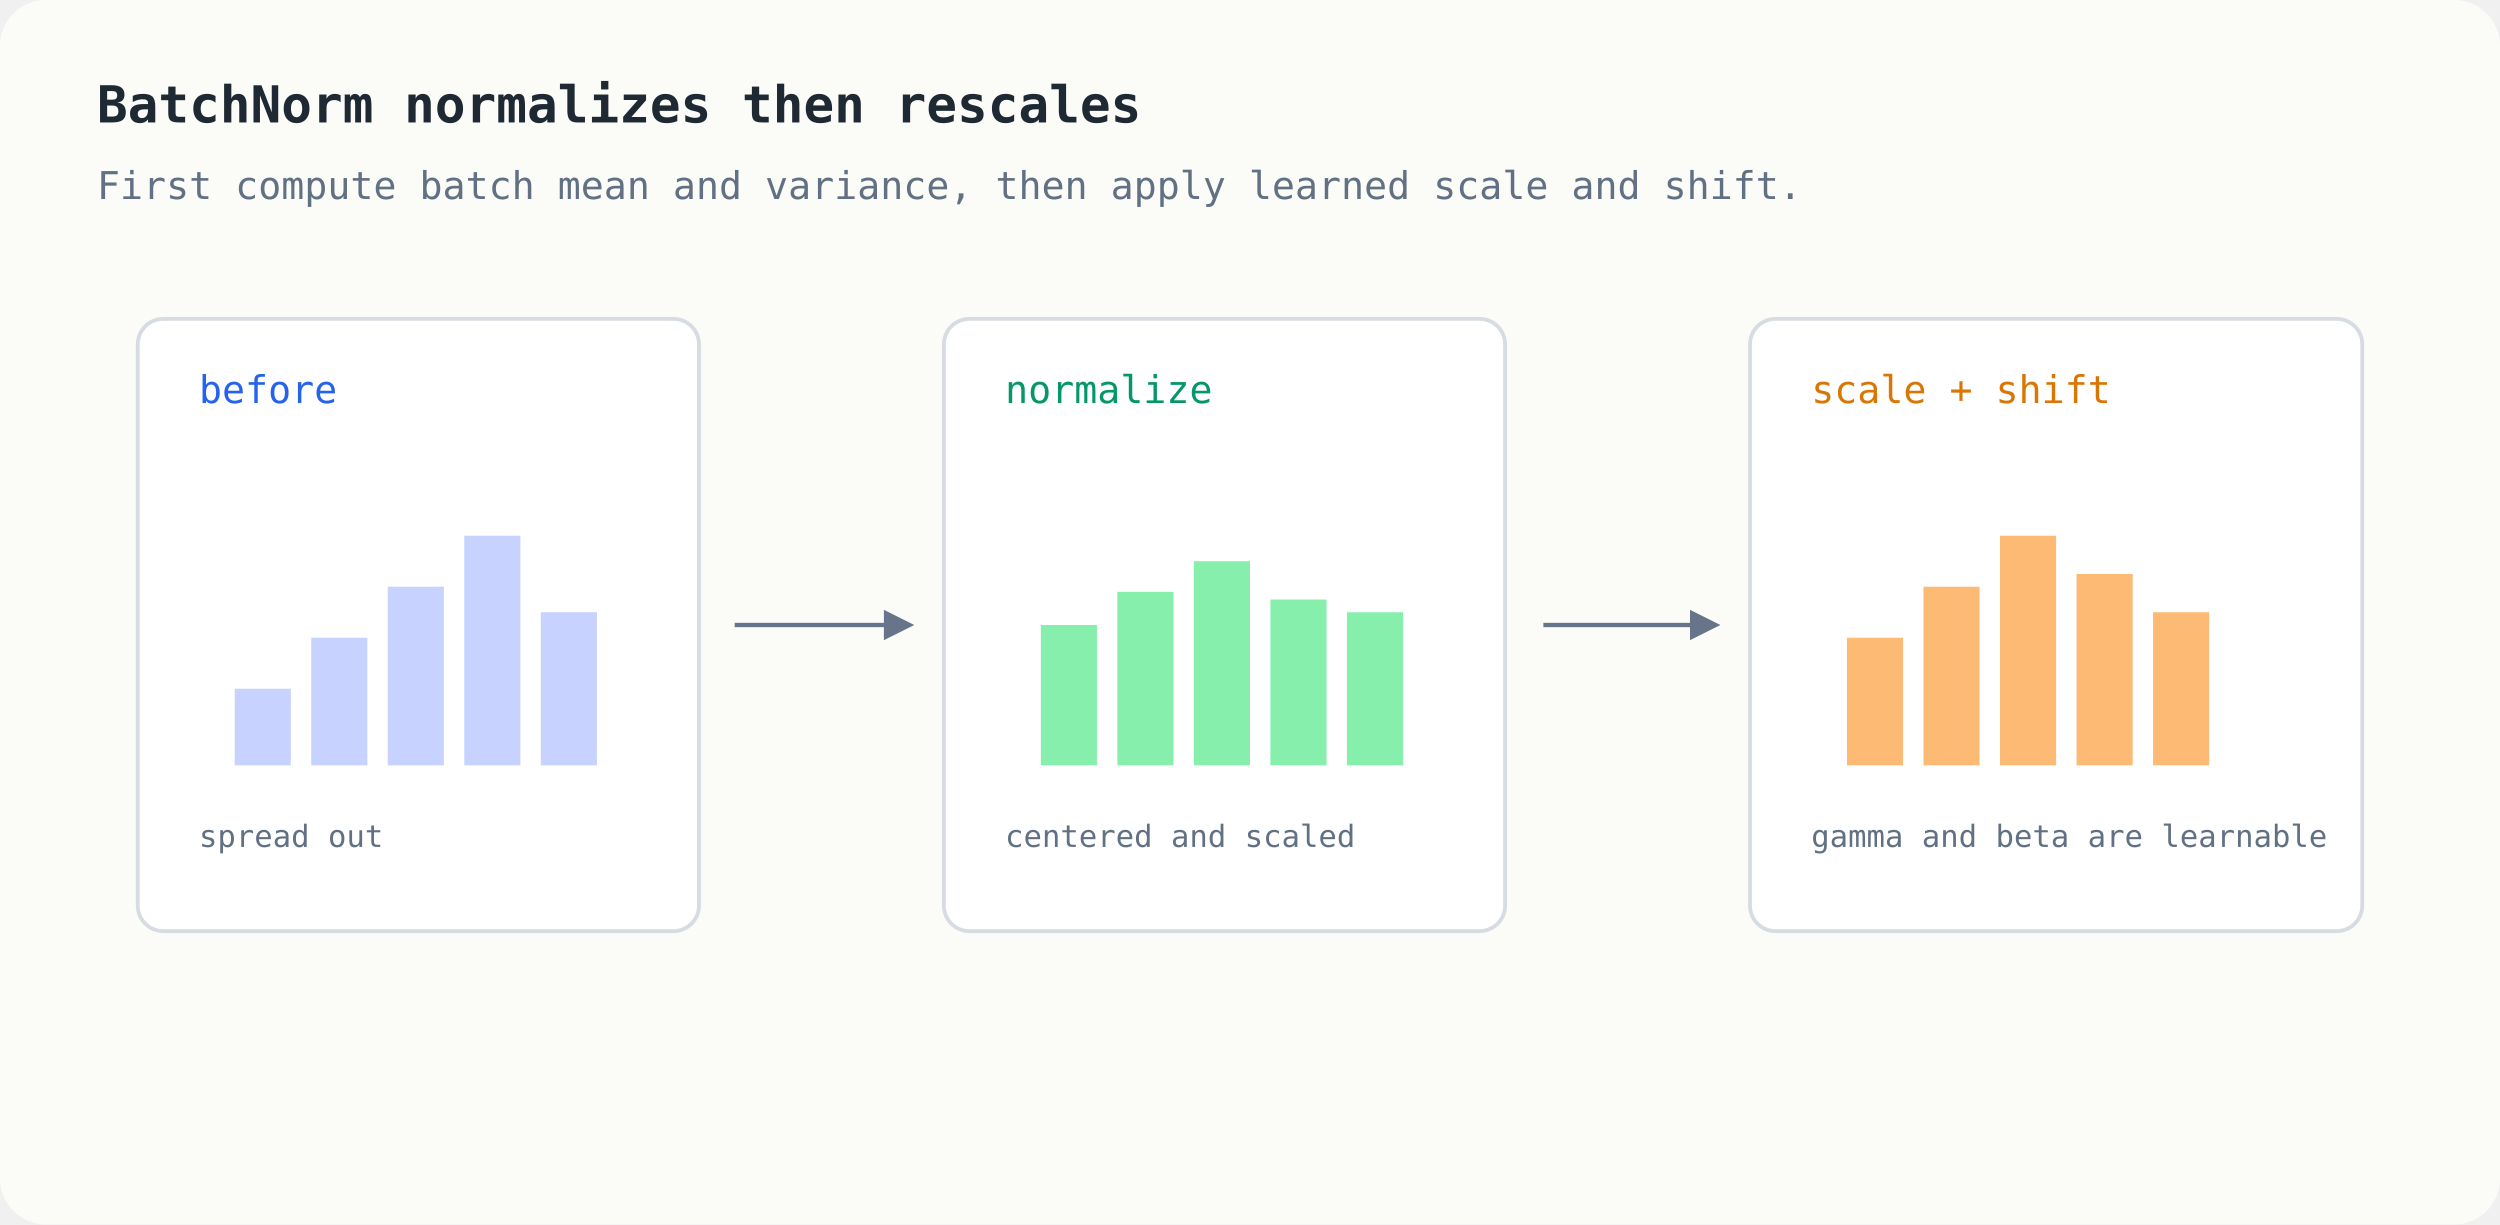
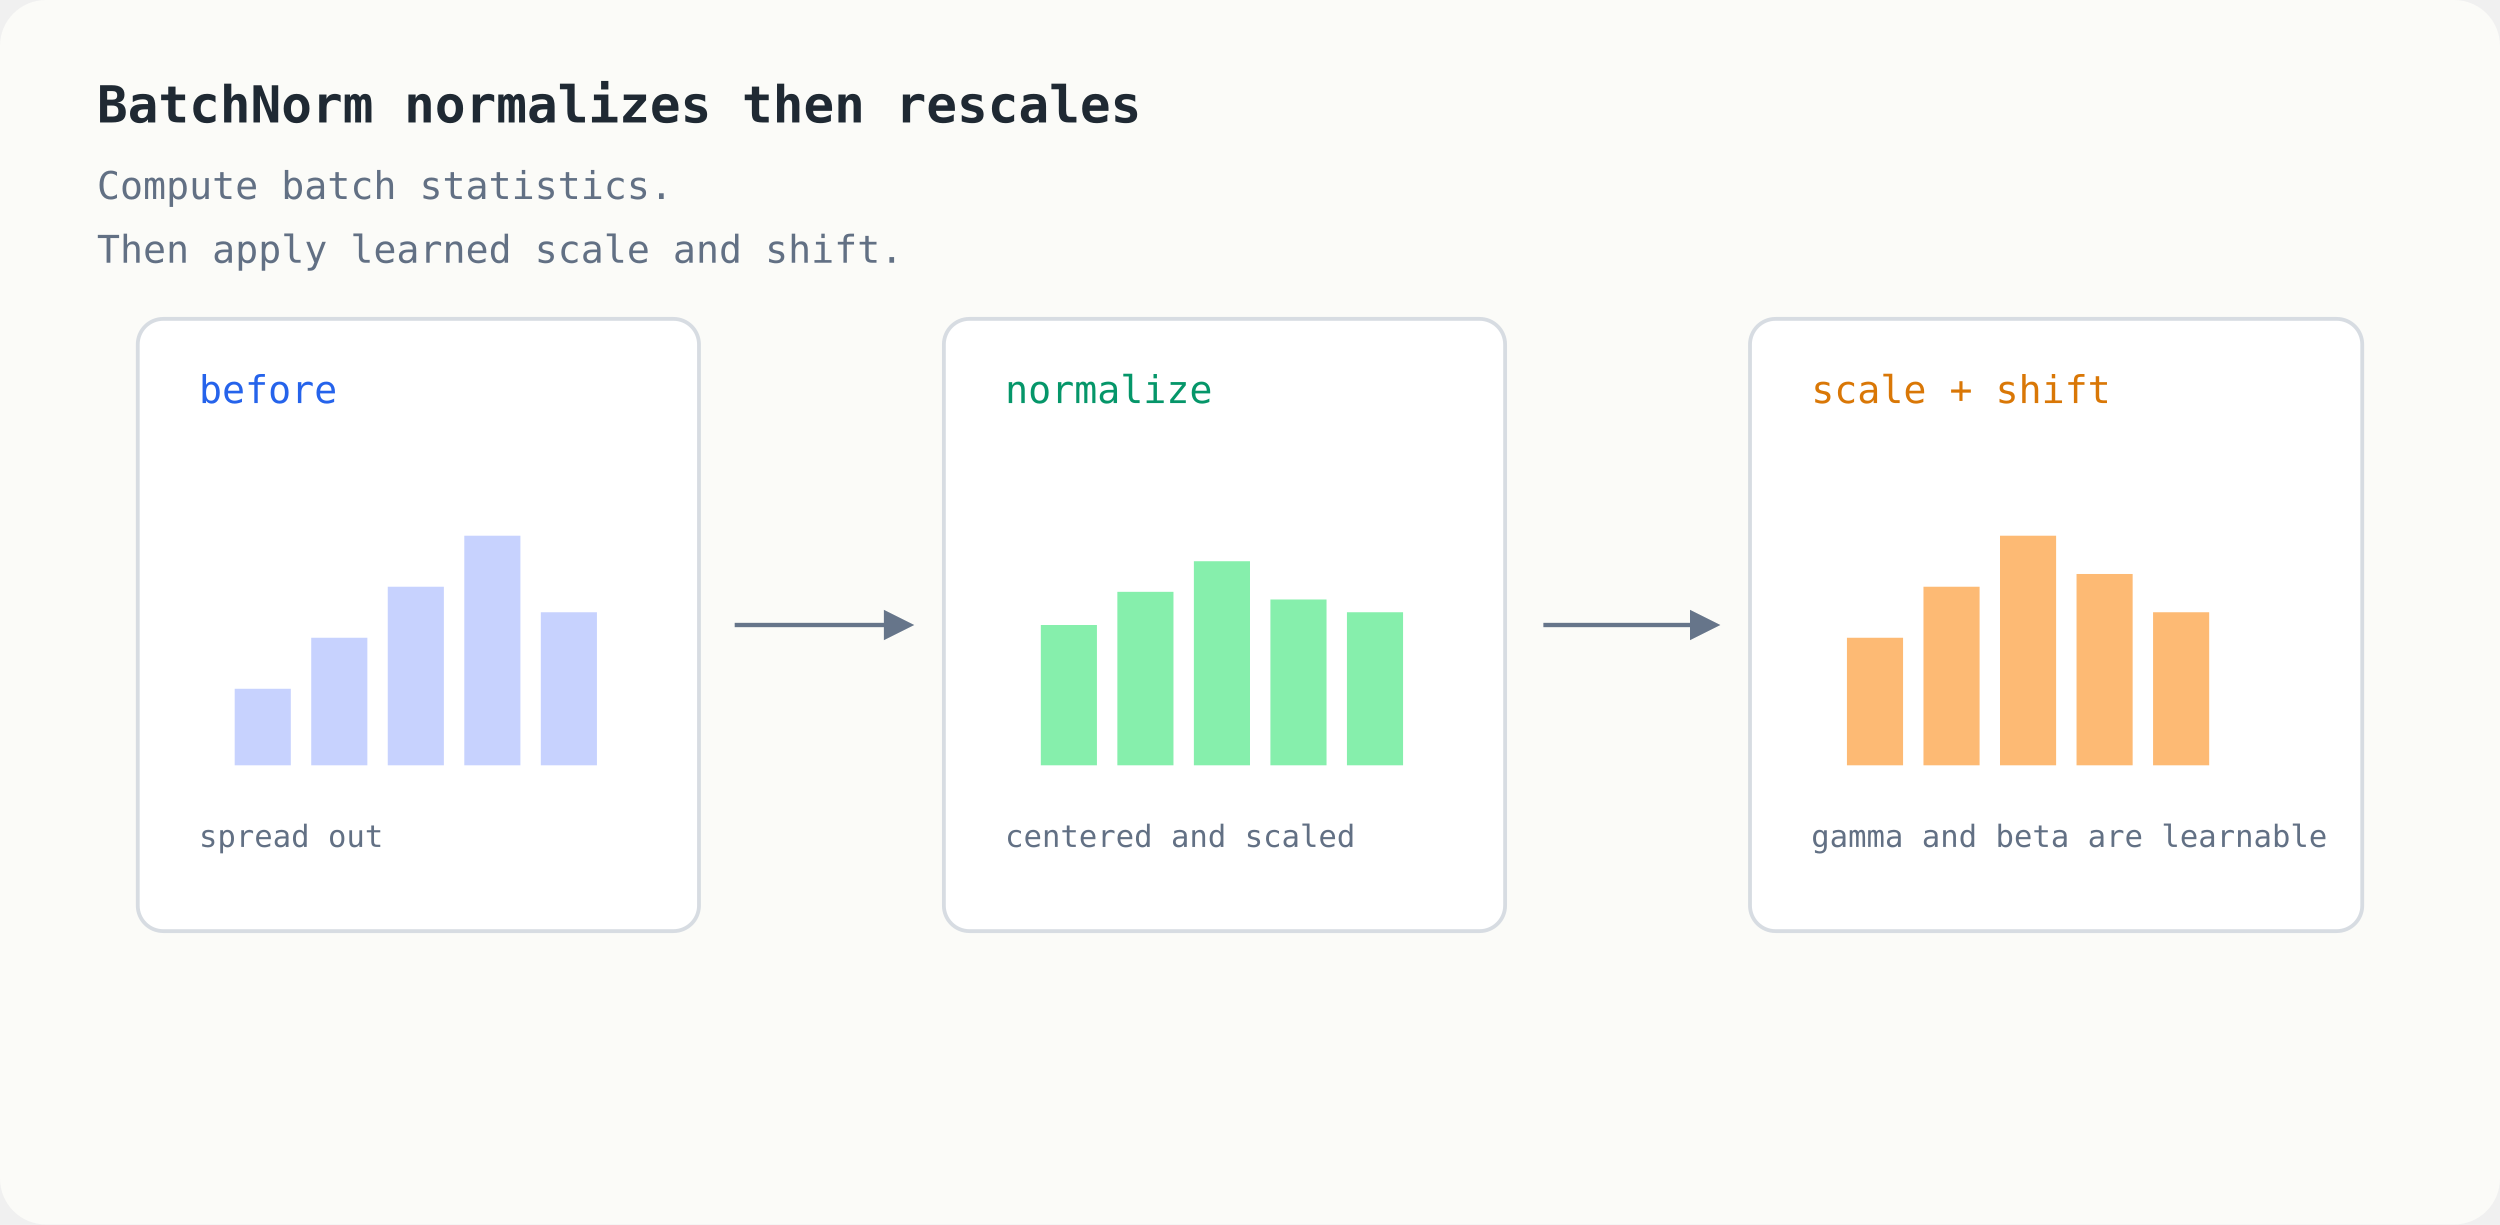
<svg xmlns="http://www.w3.org/2000/svg" viewBox="0 0 980 480" role="img" aria-labelledby="title desc">
  <defs>
    <style>
      .bg { fill: #fbfbf8; }
      .panel { fill: #fff; stroke: #d7dce2; stroke-width: 1.5; }
      .ink { fill: #1f2933; }
      .muted { fill: #627084; }
      .blue { fill: #2563eb; }
      .green { fill: #059669; }
      .orange { fill: #d97706; }
      .line { stroke: #66758a; stroke-width: 1.7; fill: none; marker-end: url(#arrow); }
      .label { font: 700 20px ui-monospace, SFMono-Regular, Menlo, Consolas, monospace; }
      .text { font: 500 15px ui-monospace, SFMono-Regular, Menlo, Consolas, monospace; }
      .small { font: 500 12px ui-monospace, SFMono-Regular, Menlo, Consolas, monospace; }
      .bar1 { fill: #c7d2fe; }
      .bar2 { fill: #86efac; }
      .bar3 { fill: #fdba74; }
    </style>
    <marker id="arrow" viewBox="0 0 10 10" refX="8" refY="5" markerWidth="7" markerHeight="7" orient="auto">
      <path d="M 0 0 L 10 5 L 0 10 z" fill="#66758a" />
    </marker>
  </defs>
  <rect class="bg" width="980" height="480" rx="18" />
  <text x="38" y="48" class="label ink">BatchNorm normalizes then rescales</text>
-   <text x="38" y="78" class="text muted">First compute batch mean and variance, then apply learned scale and shift.</text>
+   <text x="38" y="78" class="text muted">Compute batch statistics.</text>
+   <text x="38" y="103" class="text muted">Then apply learned scale and shift.</text>
  <rect x="54" y="125" width="220" height="240" rx="10" class="panel" />
  <text x="78" y="158" class="text blue">before</text>
  <g transform="translate(92 190)">
    <rect x="0" y="80" width="22" height="30" class="bar1" />
    <rect x="30" y="60" width="22" height="50" class="bar1" />
    <rect x="60" y="40" width="22" height="70" class="bar1" />
    <rect x="90" y="20" width="22" height="90" class="bar1" />
    <rect x="120" y="50" width="22" height="60" class="bar1" />
  </g>
  <text x="78" y="332" class="small muted">spread out</text>
  <path d="M288 245 L356 245" class="line" />
  <rect x="370" y="125" width="220" height="240" rx="10" class="panel" />
  <text x="394" y="158" class="text green">normalize</text>
  <g transform="translate(408 190)">
    <rect x="0" y="55" width="22" height="55" class="bar2" />
    <rect x="30" y="42" width="22" height="68" class="bar2" />
    <rect x="60" y="30" width="22" height="80" class="bar2" />
    <rect x="90" y="45" width="22" height="65" class="bar2" />
    <rect x="120" y="50" width="22" height="60" class="bar2" />
  </g>
  <text x="394" y="332" class="small muted">centered and scaled</text>
  <path d="M605 245 L672 245" class="line" />
  <rect x="686" y="125" width="240" height="240" rx="10" class="panel" />
  <text x="710" y="158" class="text orange">scale + shift</text>
  <g transform="translate(724 190)">
    <rect x="0" y="60" width="22" height="50" class="bar3" />
    <rect x="30" y="40" width="22" height="70" class="bar3" />
    <rect x="60" y="20" width="22" height="90" class="bar3" />
    <rect x="90" y="35" width="22" height="75" class="bar3" />
    <rect x="120" y="50" width="22" height="60" class="bar3" />
  </g>
  <text x="710" y="332" class="small muted">gamma and beta are learnable</text>
</svg>
